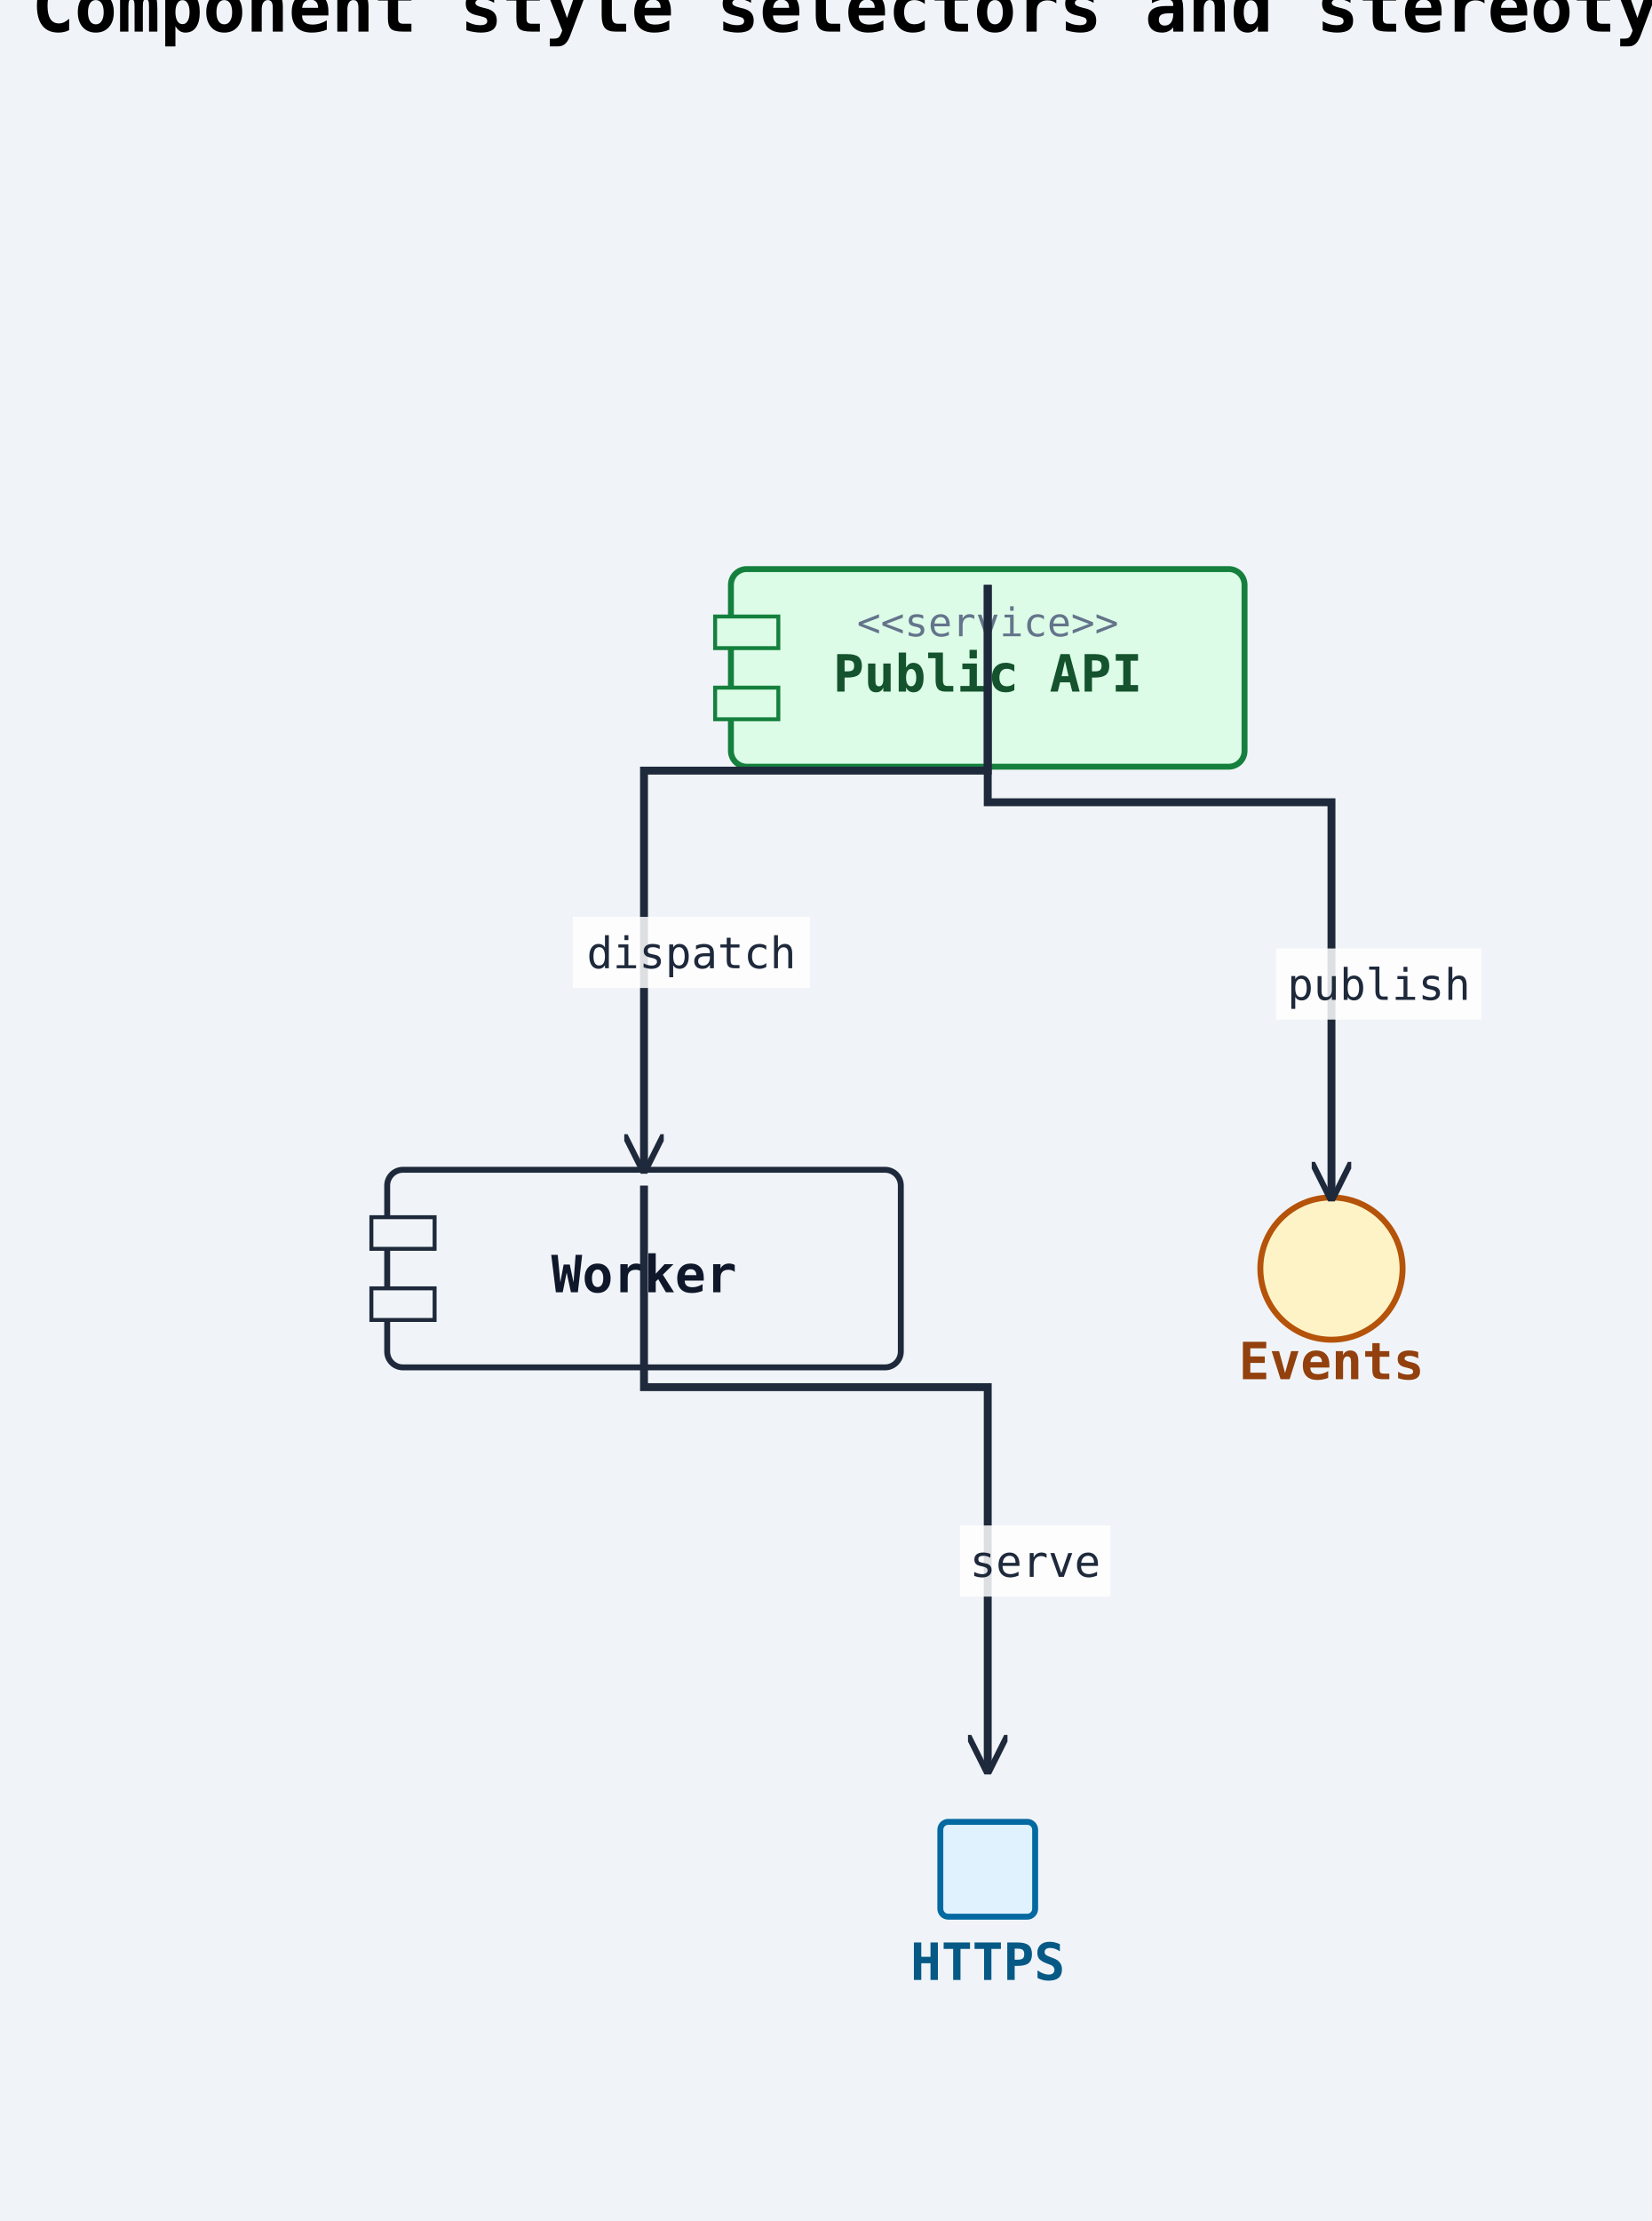
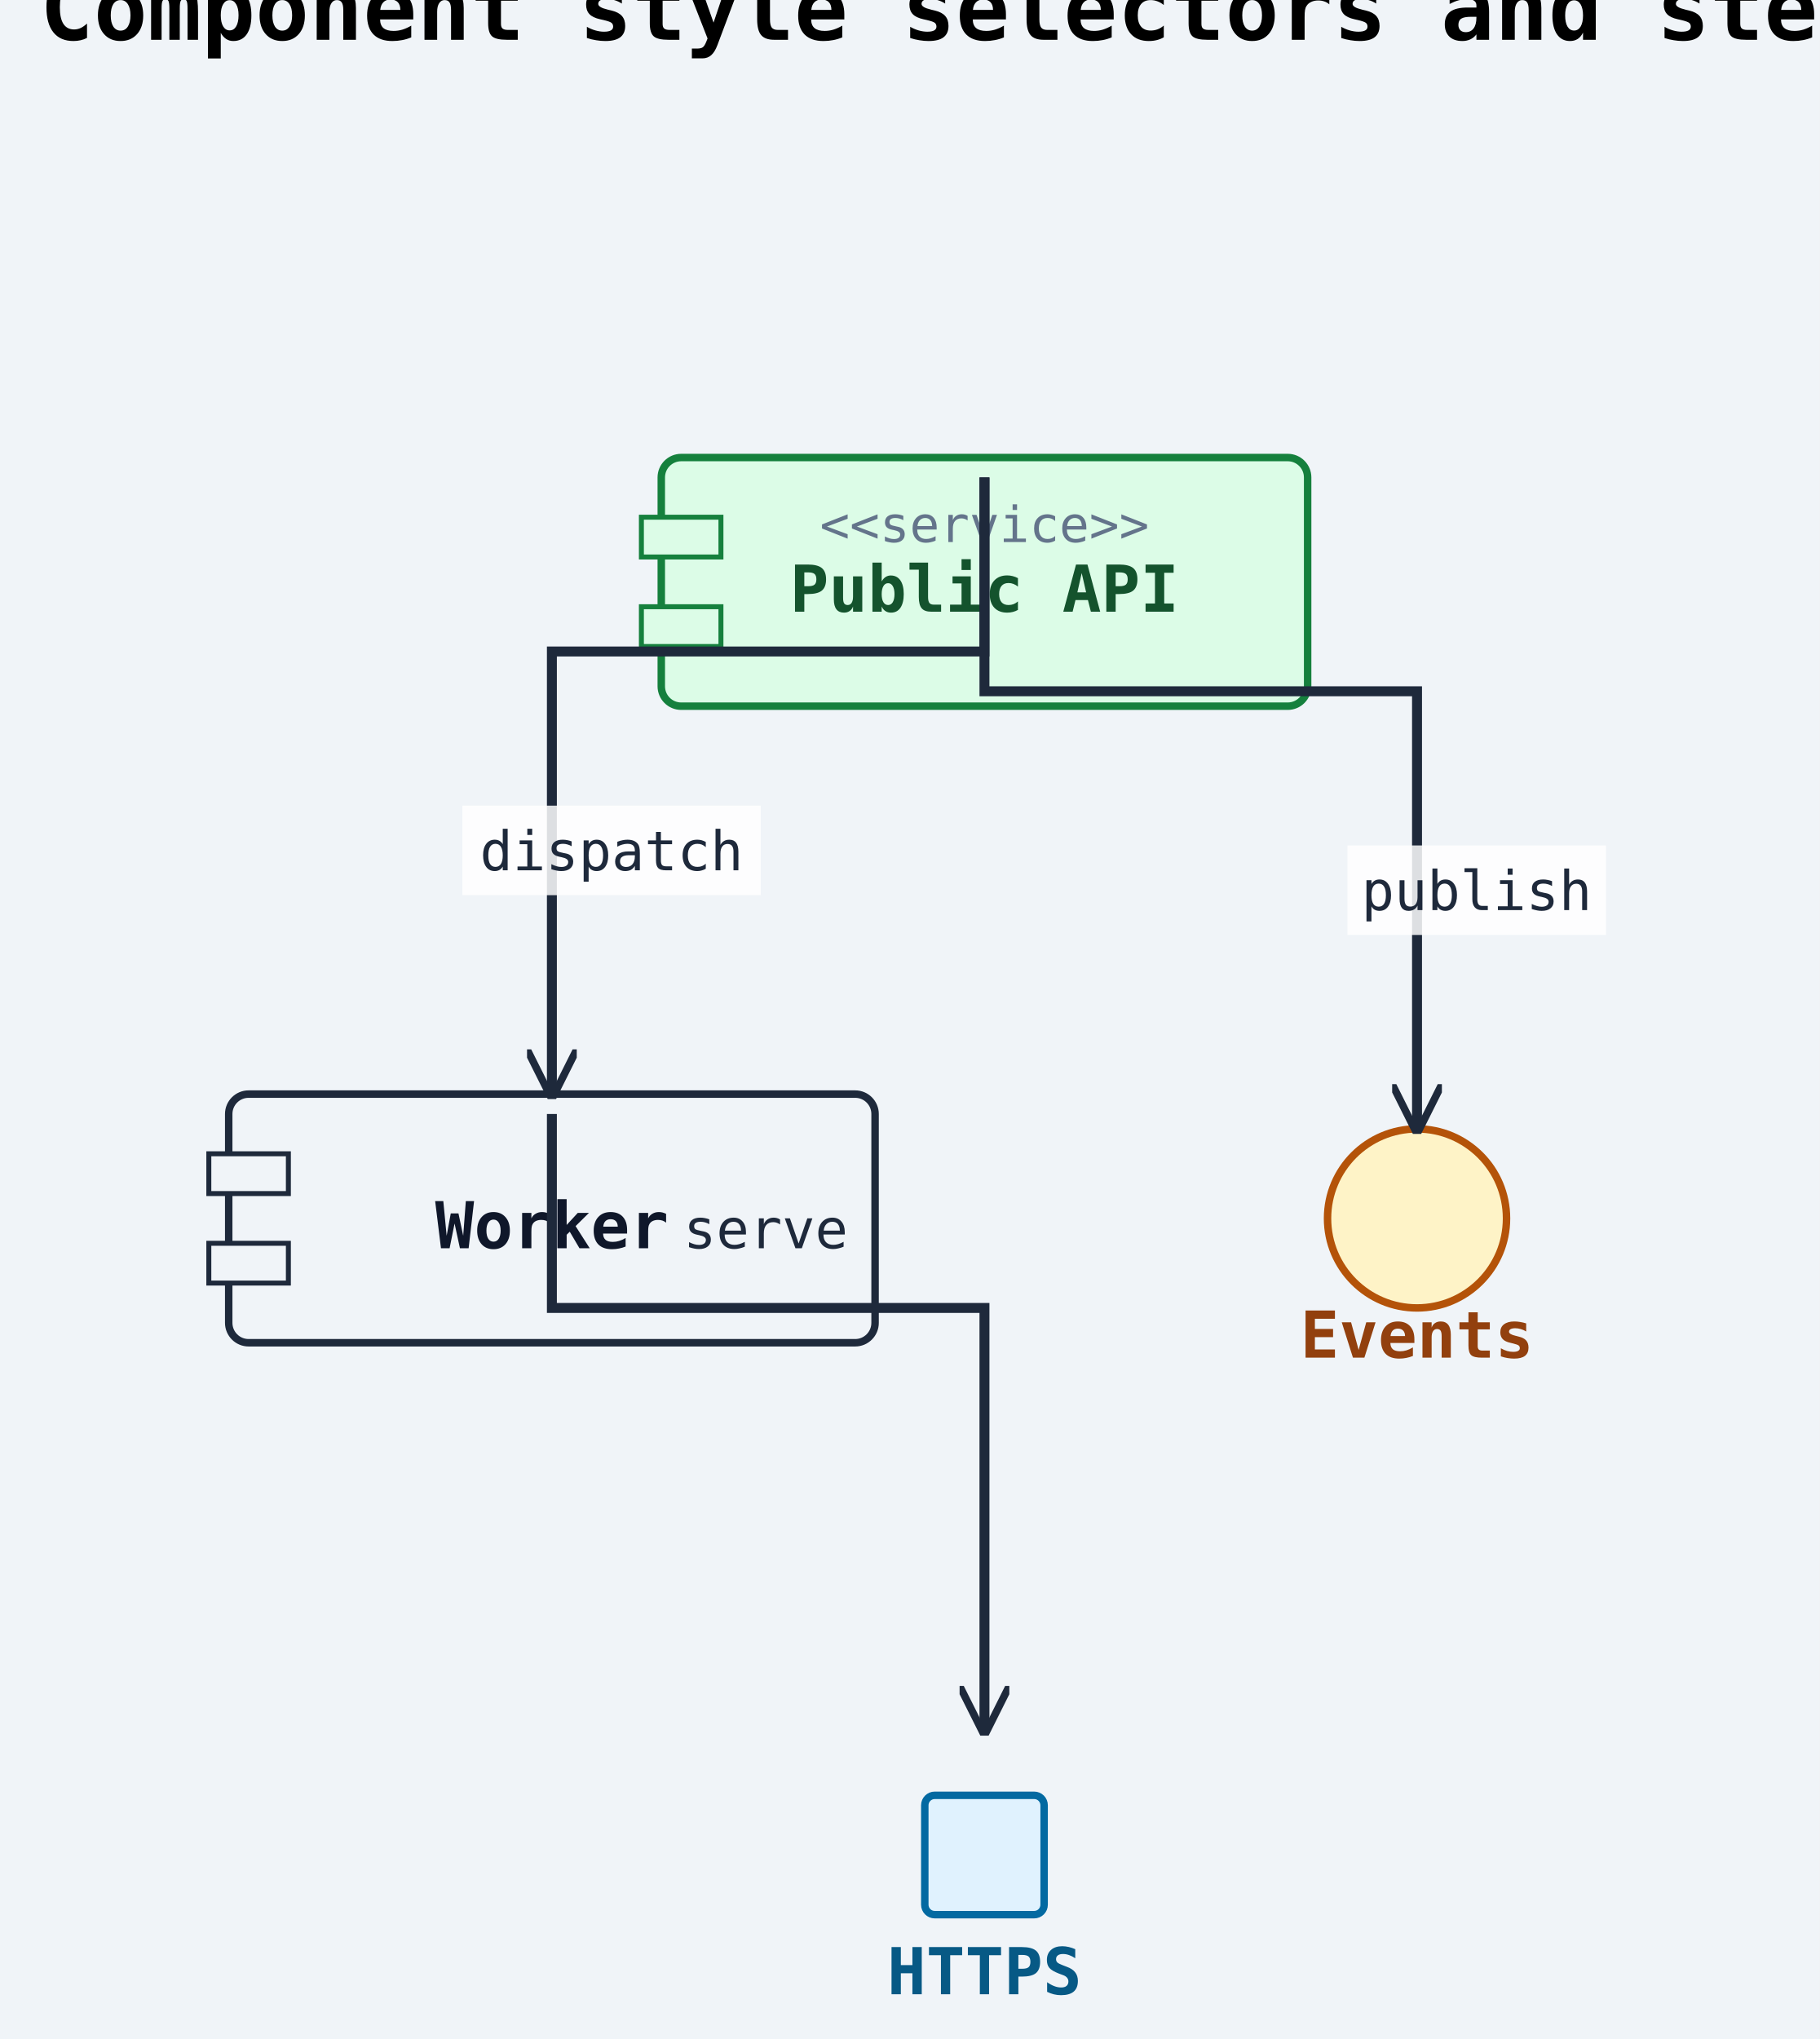
- <svg xmlns="http://www.w3.org/2000/svg" width="418" height="562" viewBox="0 0 418 562">
+ <svg xmlns="http://www.w3.org/2000/svg" width="366" height="410" viewBox="0 0 366 410">
  <rect width="100%" height="100%" fill="#f0f4f8" />
  <defs>
    <marker id="arrow-open" viewBox="0 0 10 10" refX="9" refY="5" markerWidth="10" markerHeight="10" markerUnits="userSpaceOnUse" orient="auto-start-reverse">
      <path d="M0,0 L10,5 L0,10" fill="none" stroke="#1e293b" stroke-width="1.5" />
    </marker>
    <marker id="arrow-triangle" viewBox="0 0 12 12" refX="11" refY="6" markerWidth="12" markerHeight="12" markerUnits="userSpaceOnUse" orient="auto-start-reverse">
      <polygon points="0,0 12,6 0,12" fill="#ffffff" stroke="#1e293b" stroke-width="1.5" fill-rule="nonzero" />
    </marker>
    <marker id="arrow-diamond-filled" viewBox="0 0 14 10" refX="13" refY="5" markerWidth="14" markerHeight="10" markerUnits="userSpaceOnUse" orient="auto-start-reverse">
      <path d="M0,5 L7,0 L14,5 L7,10 z" fill="#1e293b" stroke="#1e293b" stroke-width="1" />
    </marker>
    <marker id="arrow-diamond-open" viewBox="0 0 14 10" refX="13" refY="5" markerWidth="14" markerHeight="10" markerUnits="userSpaceOnUse" orient="auto-start-reverse">
      <path d="M0,5 L7,0 L14,5 L7,10 z" fill="#ffffff" stroke="#1e293b" stroke-width="1" />
    </marker>
    <marker id="arrow-double-open" viewBox="0 0 16 12" refX="15" refY="6" markerWidth="16" markerHeight="12" markerUnits="userSpaceOnUse" orient="auto-start-reverse">
      <path d="M0,1 L8,6 L0,11 M7,1 L15,6 L7,11" fill="none" stroke="#1e293b" stroke-width="1.5" stroke-linejoin="round" />
    </marker>
    <marker id="arrow-circle-open" viewBox="0 0 12 12" refX="11" refY="6" markerWidth="12" markerHeight="12" markerUnits="userSpaceOnUse" orient="auto-start-reverse">
      <circle cx="6" cy="6" r="4" fill="#ffffff" stroke="#1e293b" stroke-width="1.5" />
    </marker>
    <marker id="arrow-circle-filled" viewBox="0 0 12 12" refX="11" refY="6" markerWidth="12" markerHeight="12" markerUnits="userSpaceOnUse" orient="auto-start-reverse">
      <circle cx="6" cy="6" r="4" fill="#1e293b" stroke="#1e293b" stroke-width="1.5" />
    </marker>
    <marker id="arrow-triangle-filled" viewBox="0 0 12 12" refX="11" refY="6" markerWidth="12" markerHeight="12" markerUnits="userSpaceOnUse" orient="auto-start-reverse">
      <polygon points="0,0 12,6 0,12" fill="#1e293b" stroke="#1e293b" stroke-width="1.5" />
    </marker>
    <marker id="arrow-box-filled" viewBox="0 0 12 12" refX="11" refY="6" markerWidth="12" markerHeight="12" markerUnits="userSpaceOnUse" orient="auto-start-reverse">
      <rect x="2" y="2" width="8" height="8" fill="#1e293b" stroke="#1e293b" stroke-width="1.5" />
    </marker>
    <marker id="arrow-plus" viewBox="0 0 12 12" refX="11" refY="6" markerWidth="12" markerHeight="12" markerUnits="userSpaceOnUse" orient="auto-start-reverse">
      <path d="M6,1 L6,11 M1,6 L11,6" fill="none" stroke="#1e293b" stroke-width="1.8" stroke-linecap="round" />
    </marker>
    <marker id="arrow-slash" viewBox="0 0 12 12" refX="10" refY="6" markerWidth="12" markerHeight="12" markerUnits="userSpaceOnUse" orient="auto-start-reverse">
      <path d="M3,2 L9,10" fill="none" stroke="#1e293b" stroke-width="1.8" stroke-linecap="round" />
    </marker>
    <marker id="arrow-cross" viewBox="0 0 12 12" refX="11" refY="6" markerWidth="12" markerHeight="12" markerUnits="userSpaceOnUse" orient="auto-start-reverse">
      <path d="M2,2 L10,10 M10,2 L2,10" fill="none" stroke="#1e293b" stroke-width="1.8" stroke-linecap="round" />
    </marker>
    <marker id="arrow-bracket-open" viewBox="0 0 12 14" refX="11" refY="7" markerWidth="12" markerHeight="14" markerUnits="userSpaceOnUse" orient="auto-start-reverse">
      <path d="M10,1 L4,1 L4,13 L10,13" fill="none" stroke="#1e293b" stroke-width="1.8" stroke-linecap="round" stroke-linejoin="round" />
    </marker>
  </defs>
  <marker id="arrow-ie-one" viewBox="0 0 24 16" refX="22" refY="8" markerWidth="24" markerHeight="16" markerUnits="userSpaceOnUse" orient="auto-start-reverse">
    <path d="M16,2 L16,14" fill="none" stroke="#1e293b" stroke-width="1.8" stroke-linecap="round" />
  </marker>
  <marker id="arrow-ie-zero-one" viewBox="0 0 30 16" refX="28" refY="8" markerWidth="30" markerHeight="16" markerUnits="userSpaceOnUse" orient="auto-start-reverse">
    <circle cx="10" cy="8" r="4" fill="#ffffff" stroke="#1e293b" stroke-width="1.5" />
    <path d="M20,2 L20,14" fill="none" stroke="#1e293b" stroke-width="1.8" stroke-linecap="round" />
  </marker>
  <marker id="arrow-ie-zero-many" viewBox="0 0 34 18" refX="32" refY="9" markerWidth="34" markerHeight="18" markerUnits="userSpaceOnUse" orient="auto-start-reverse">
    <circle cx="8" cy="9" r="4" fill="#ffffff" stroke="#1e293b" stroke-width="1.5" />
    <path d="M18,9 L31,2 M18,9 L31,9 M18,9 L31,16" fill="none" stroke="#1e293b" stroke-width="1.7" stroke-linecap="round" />
  </marker>
  <marker id="arrow-ie-one-many" viewBox="0 0 34 18" refX="32" refY="9" markerWidth="34" markerHeight="18" markerUnits="userSpaceOnUse" orient="auto-start-reverse">
    <path d="M8,2 L8,16 M18,9 L31,2 M18,9 L31,9 M18,9 L31,16" fill="none" stroke="#1e293b" stroke-width="1.7" stroke-linecap="round" />
  </marker>
  <text x="8" y="8" font-family="monospace" font-size="18" font-weight="600">Component style selectors and stereotypes</text>
-   <rect class="uml-node uml-component" data-uml-kind="component" x="185" y="144" width="130" height="50" rx="4" ry="4" fill="#dcfce7" stroke="#15803d" stroke-width="1.5" />
-   <rect x="181" y="156" width="16" height="8" fill="#dcfce7" stroke="#15803d" stroke-width="1" />
-   <rect x="181" y="174" width="16" height="8" fill="#dcfce7" stroke="#15803d" stroke-width="1" />
-   <text x="250" y="175" text-anchor="middle" font-family="monospace" font-size="13" font-weight="600" fill="#14532d">Public API</text>
-   <text x="250" y="161" text-anchor="middle" font-family="monospace" font-size="10" fill="#64748b">&lt;&lt;service&gt;&gt;</text>
-   <rect class="uml-node uml-component" data-uml-kind="component" x="98" y="296" width="130" height="50" rx="4" ry="4" fill="#f0f4f8" stroke="#1e293b" stroke-width="1.5" />
-   <rect x="94" y="308" width="16" height="8" fill="#f0f4f8" stroke="#1e293b" stroke-width="1" />
-   <rect x="94" y="326" width="16" height="8" fill="#f0f4f8" stroke="#1e293b" stroke-width="1" />
-   <text x="163" y="327" text-anchor="middle" font-family="monospace" font-size="13" font-weight="600" fill="#0f172a">Worker</text>
-   <circle class="uml-node uml-interface" data-uml-kind="interface" cx="337" cy="321" r="18" fill="#fef3c7" stroke="#b45309" stroke-width="1.5" />
-   <text x="337" y="349" text-anchor="middle" font-family="monospace" font-size="13" font-weight="600" fill="#92400e">Events</text>
-   <rect class="uml-node uml-port" data-uml-kind="port" data-uml-port-direction="" x="238" y="461" width="24" height="24" rx="2" ry="2" fill="#e0f2fe" stroke="#0369a1" stroke-width="1.5" />
-   <text x="250" y="501" text-anchor="middle" font-family="monospace" font-size="13" font-weight="600" fill="#075985">HTTPS</text>
-   <polyline class="uml-relation" data-uml-from="API" data-uml-to="Worker" data-uml-arrow="--&gt;" points="250,148 250,195 163,195 163,296" fill="none" stroke="#1e293b" stroke-width="2" marker-end="url(#arrow-open)" />
-   <polyline class="uml-relation" data-uml-from="API" data-uml-to="Events" data-uml-arrow="--&gt;" points="250,148 250,203 337,203 337,303" fill="none" stroke="#1e293b" stroke-width="2" marker-end="url(#arrow-open)" />
-   <polyline class="uml-relation" data-uml-from="Worker" data-uml-to="HTTPS" data-uml-arrow="--&gt;" points="163,300 163,351 250,351 250,448" fill="none" stroke="#1e293b" stroke-width="2" marker-end="url(#arrow-open)" />
-   <rect class="uml-edge-label-bg" data-uml-label-role="edge-background" x="145" y="232" width="60" height="18" fill="white" opacity="0.85" />
-   <text class="uml-edge-label" data-uml-label-role="edge" x="175" y="245" text-anchor="middle" font-family="monospace" font-size="11" fill="#1e293b">dispatch</text>
-   <rect class="uml-edge-label-bg" data-uml-label-role="edge-background" x="323" y="240" width="52" height="18" fill="white" opacity="0.85" />
-   <text class="uml-edge-label" data-uml-label-role="edge" x="349" y="253" text-anchor="middle" font-family="monospace" font-size="11" fill="#1e293b">publish</text>
-   <rect class="uml-edge-label-bg" data-uml-label-role="edge-background" x="243" y="386" width="38" height="18" fill="white" opacity="0.85" />
-   <text class="uml-edge-label" data-uml-label-role="edge" x="262" y="399" text-anchor="middle" font-family="monospace" font-size="11" fill="#1e293b">serve</text>
+   <rect class="uml-node uml-component" data-uml-kind="component" x="133" y="92" width="130" height="50" rx="4" ry="4" fill="#dcfce7" stroke="#15803d" stroke-width="1.5" />
+   <rect x="129" y="104" width="16" height="8" fill="#dcfce7" stroke="#15803d" stroke-width="1" />
+   <rect x="129" y="122" width="16" height="8" fill="#dcfce7" stroke="#15803d" stroke-width="1" />
+   <text x="198" y="123" text-anchor="middle" font-family="monospace" font-size="13" font-weight="600" fill="#14532d">Public API</text>
+   <text x="198" y="109" text-anchor="middle" font-family="monospace" font-size="10" fill="#64748b">&lt;&lt;service&gt;&gt;</text>
+   <rect class="uml-node uml-component" data-uml-kind="component" x="46" y="220" width="130" height="50" rx="4" ry="4" fill="#f0f4f8" stroke="#1e293b" stroke-width="1.5" />
+   <rect x="42" y="232" width="16" height="8" fill="#f0f4f8" stroke="#1e293b" stroke-width="1" />
+   <rect x="42" y="250" width="16" height="8" fill="#f0f4f8" stroke="#1e293b" stroke-width="1" />
+   <text x="111" y="251" text-anchor="middle" font-family="monospace" font-size="13" font-weight="600" fill="#0f172a">Worker</text>
+   <circle class="uml-node uml-interface" data-uml-kind="interface" cx="285" cy="245" r="18" fill="#fef3c7" stroke="#b45309" stroke-width="1.5" />
+   <text x="285" y="273" text-anchor="middle" font-family="monospace" font-size="13" font-weight="600" fill="#92400e">Events</text>
+   <rect class="uml-node uml-port" data-uml-kind="port" data-uml-port-direction="" x="186" y="361" width="24" height="24" rx="2" ry="2" fill="#e0f2fe" stroke="#0369a1" stroke-width="1.5" />
+   <text x="198" y="401" text-anchor="middle" font-family="monospace" font-size="13" font-weight="600" fill="#075985">HTTPS</text>
+   <polyline class="uml-relation" data-uml-from="API" data-uml-to="Worker" data-uml-arrow="--&gt;" points="198,96 198,131 111,131 111,220" fill="none" stroke="#1e293b" stroke-width="2" marker-end="url(#arrow-open)" />
+   <polyline class="uml-relation" data-uml-from="API" data-uml-to="Events" data-uml-arrow="--&gt;" points="198,96 198,139 285,139 285,227" fill="none" stroke="#1e293b" stroke-width="2" marker-end="url(#arrow-open)" />
+   <polyline class="uml-relation" data-uml-from="Worker" data-uml-to="HTTPS" data-uml-arrow="--&gt;" points="111,224 111,263 198,263 198,348" fill="none" stroke="#1e293b" stroke-width="2" marker-end="url(#arrow-open)" />
+   <rect class="uml-edge-label-bg" data-uml-label-role="edge-background" x="93" y="162" width="60" height="18" fill="white" opacity="0.85" />
+   <text class="uml-edge-label" data-uml-label-role="edge" x="123" y="175" text-anchor="middle" font-family="monospace" font-size="11" fill="#1e293b">dispatch</text>
+   <rect class="uml-edge-label-bg" data-uml-label-role="edge-background" x="271" y="170" width="52" height="18" fill="white" opacity="0.85" />
+   <text class="uml-edge-label" data-uml-label-role="edge" x="297" y="183" text-anchor="middle" font-family="monospace" font-size="11" fill="#1e293b">publish</text>
+   <text class="uml-edge-label" data-uml-label-role="edge" x="154" y="251" text-anchor="middle" font-family="monospace" font-size="11" fill="#1e293b">serve</text>
</svg>
